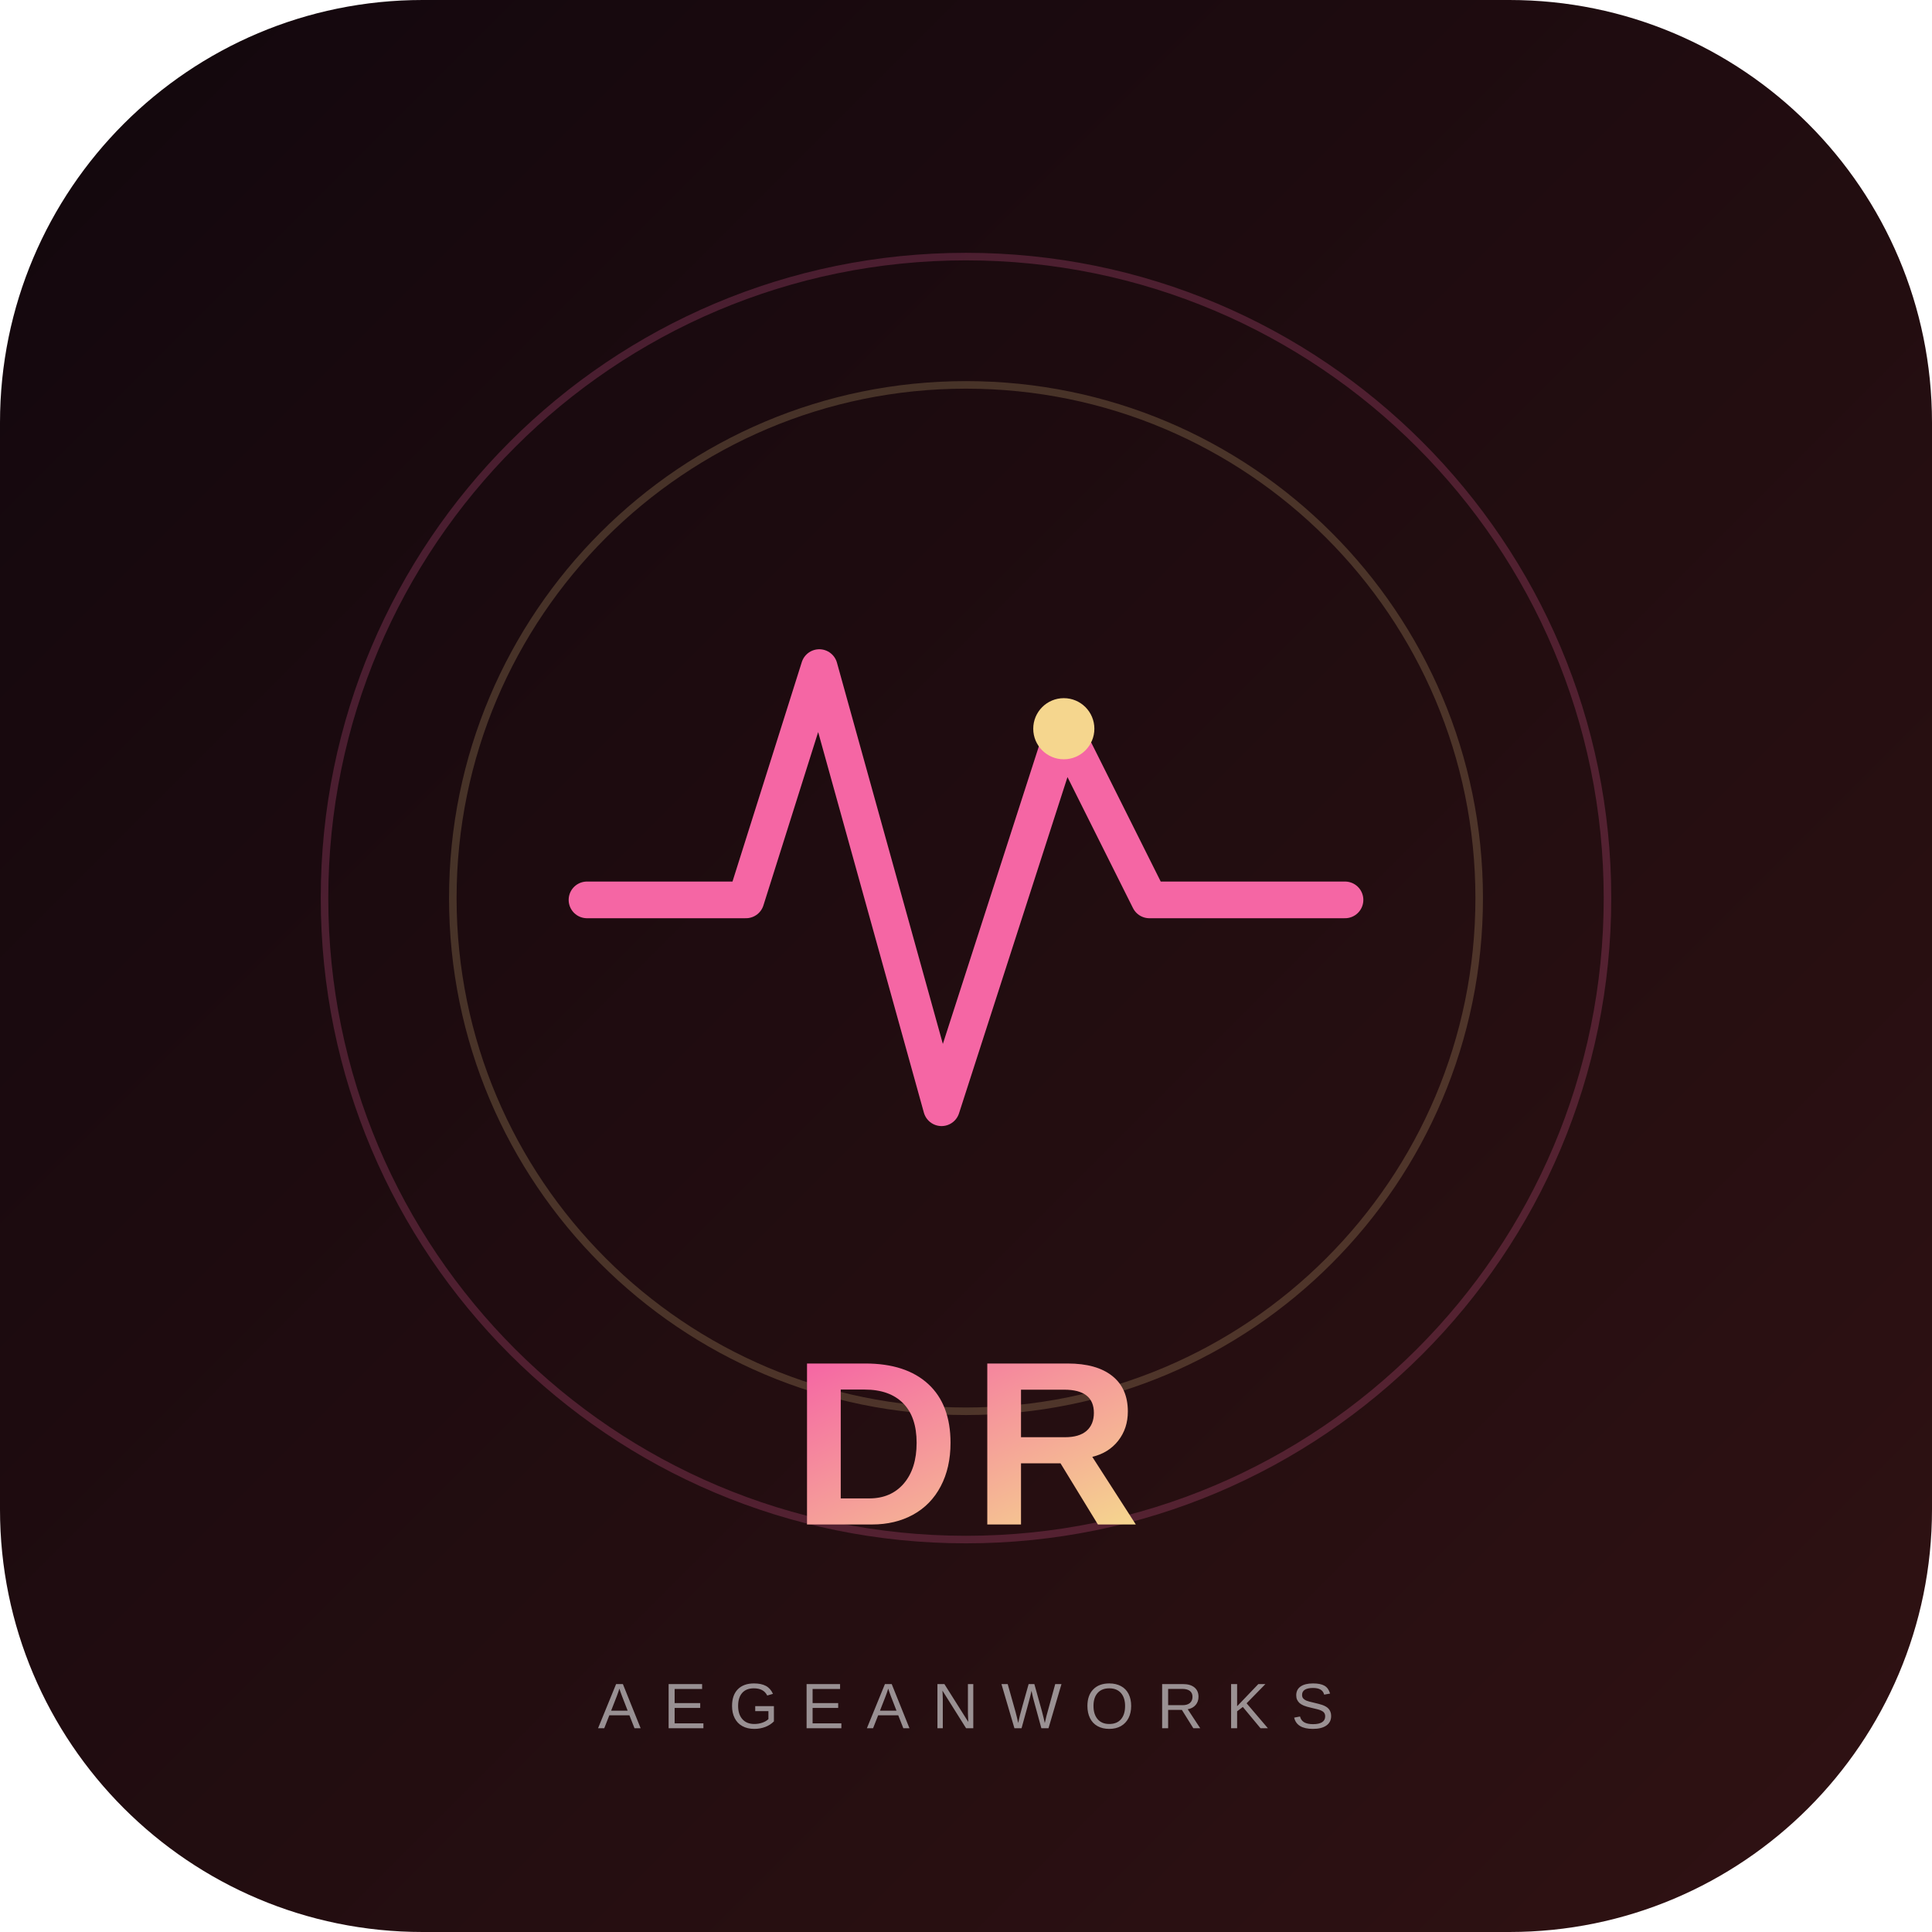
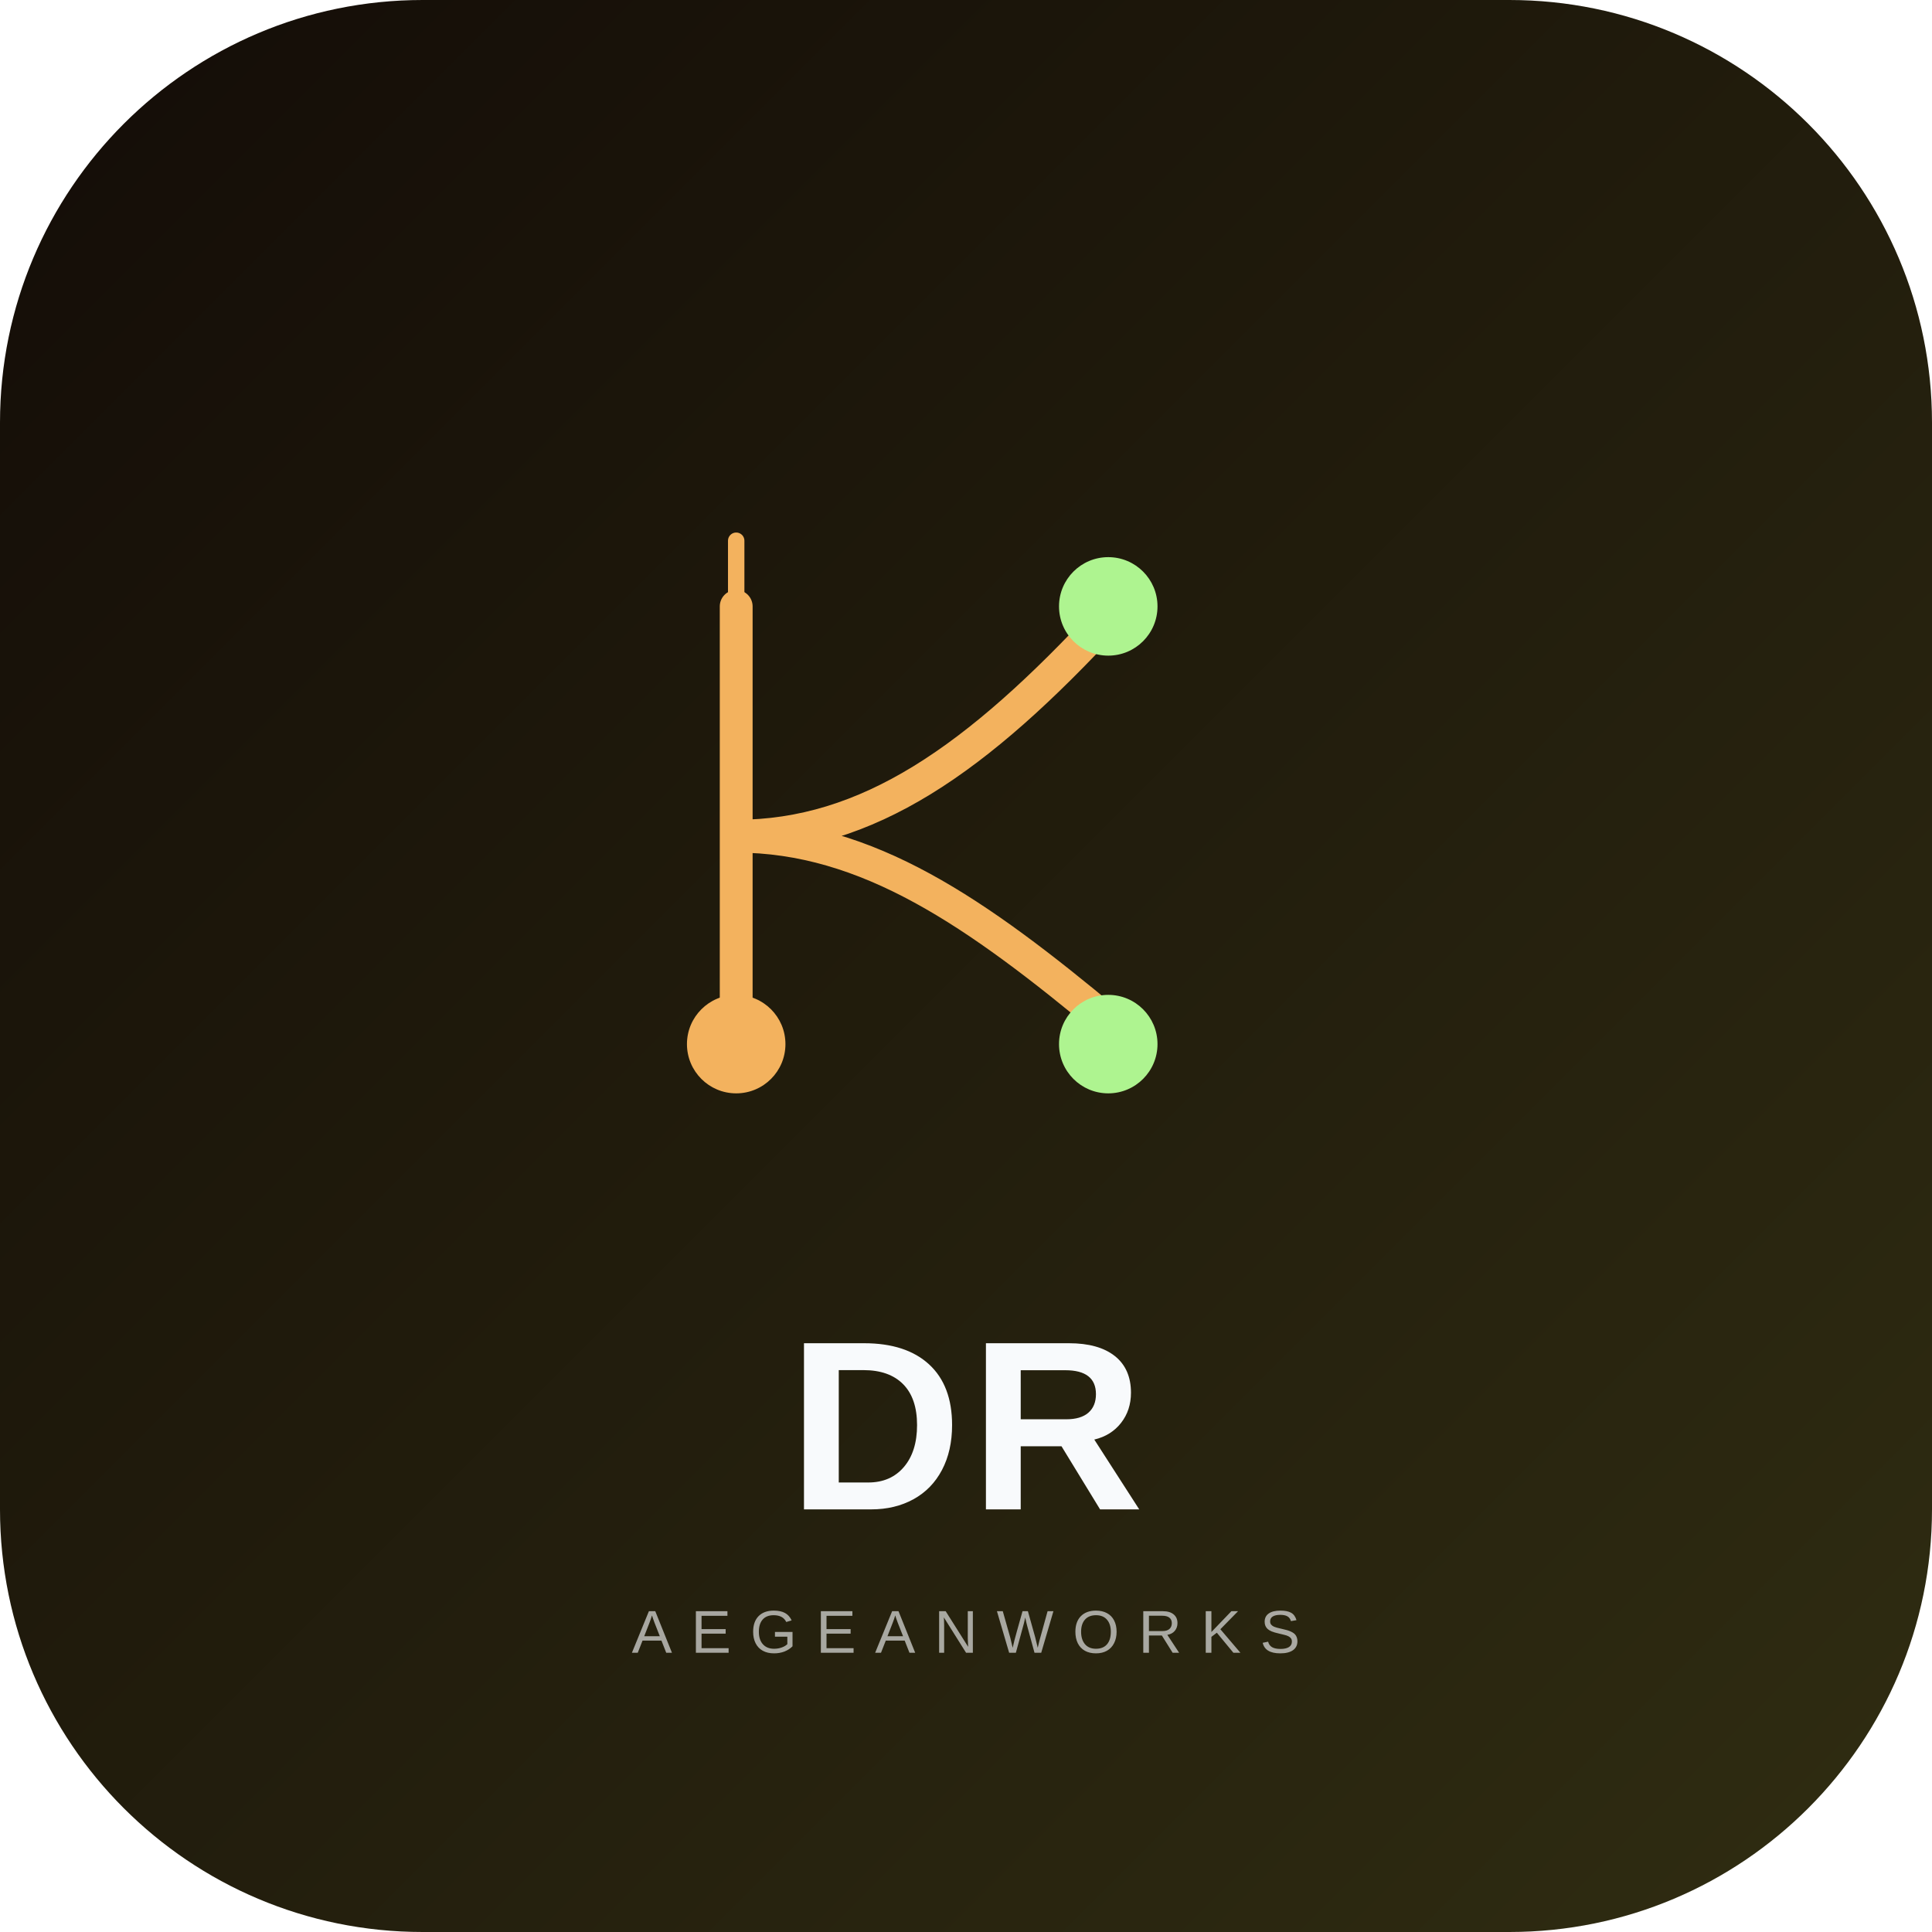
- <svg xmlns="http://www.w3.org/2000/svg" width="512" height="512" viewBox="0 0 512 512" role="img" aria-labelledby="title desc" data-motif="pulse" data-layout="wave">
+ <svg xmlns="http://www.w3.org/2000/svg" width="512" height="512" viewBox="0 0 512 512" role="img" aria-labelledby="title desc" data-motif="branch" data-layout="terminal">
  <defs>
    <linearGradient id="bg" x1="0" y1="0" x2="1" y2="1">
-       <stop offset="0" stop-color="#12070d" />
-       <stop offset="1" stop-color="#301213" />
-     </linearGradient>
-     <linearGradient id="mark" x1="0" y1="0" x2="1" y2="1">
-       <stop offset="0" stop-color="#f566a4" />
-       <stop offset="1" stop-color="#f5d68e" />
+       <stop offset="0" stop-color="#130c07" />
+       <stop offset="1" stop-color="#302d12" />
    </linearGradient>
  </defs>
  <rect width="512" height="512" rx="112" fill="url(#bg)" />
-   <circle cx="256" cy="238" r="170" fill="none" stroke="#f566a4" stroke-opacity="0.22" stroke-width="2" />
-   <circle cx="256" cy="238" r="136" fill="none" stroke="#f5d68e" stroke-opacity="0.20" stroke-width="2" />
-   <g transform="translate(256 232) scale(1.62)" opacity="1.0">
-     <path d="M-62 4H-36L-24 -34L-4 38L16 -24L30 4H62" fill="none" stroke="#f566a4" stroke-width="6" stroke-linecap="round" stroke-linejoin="round" />
-     <circle cx="16" cy="-24" r="5" fill="#f5d68e" />
+   <g transform="translate(256 210) scale(1.45)" opacity="1.0">
+     <path d="M-42 42V-34M-42 8C-18 8 2 -6 26 -32M-42 8C-18 8 2 22 26 42" fill="none" stroke="#f3b25e" stroke-width="6" stroke-linecap="round" stroke-linejoin="round" />
+     <circle cx="-42" cy="46" r="9" fill="#f3b25e" />
+     <circle cx="26" cy="-34" r="9" fill="#aef490" />
+     <circle cx="26" cy="46" r="9" fill="#aef490" />
+     <path d="M-42 -34V-46" fill="none" stroke="#f3b25e" stroke-width="3" stroke-linecap="round" stroke-linejoin="round" />
  </g>
-   <text x="256" y="404" text-anchor="middle" font-family="Segoe UI, Arial, sans-serif" font-size="62" font-weight="700" fill="url(#mark)" letter-spacing="3">DR</text>
-   <text x="256" y="458" text-anchor="middle" font-family="Segoe UI, Arial, sans-serif" font-size="17" letter-spacing="6" fill="#F8FAFC" fill-opacity="0.55">AEGEANWORKS</text>
+   <text x="256" y="400" text-anchor="middle" font-family="Segoe UI, Arial, sans-serif" font-size="64" font-weight="700" fill="#F8FAFC" letter-spacing="2">DR</text>
+   <text x="256" y="438" text-anchor="middle" font-family="Segoe UI, Arial, sans-serif" font-size="16" letter-spacing="5" fill="#F8FAFC" fill-opacity="0.62">AEGEANWORKS</text>
</svg>
